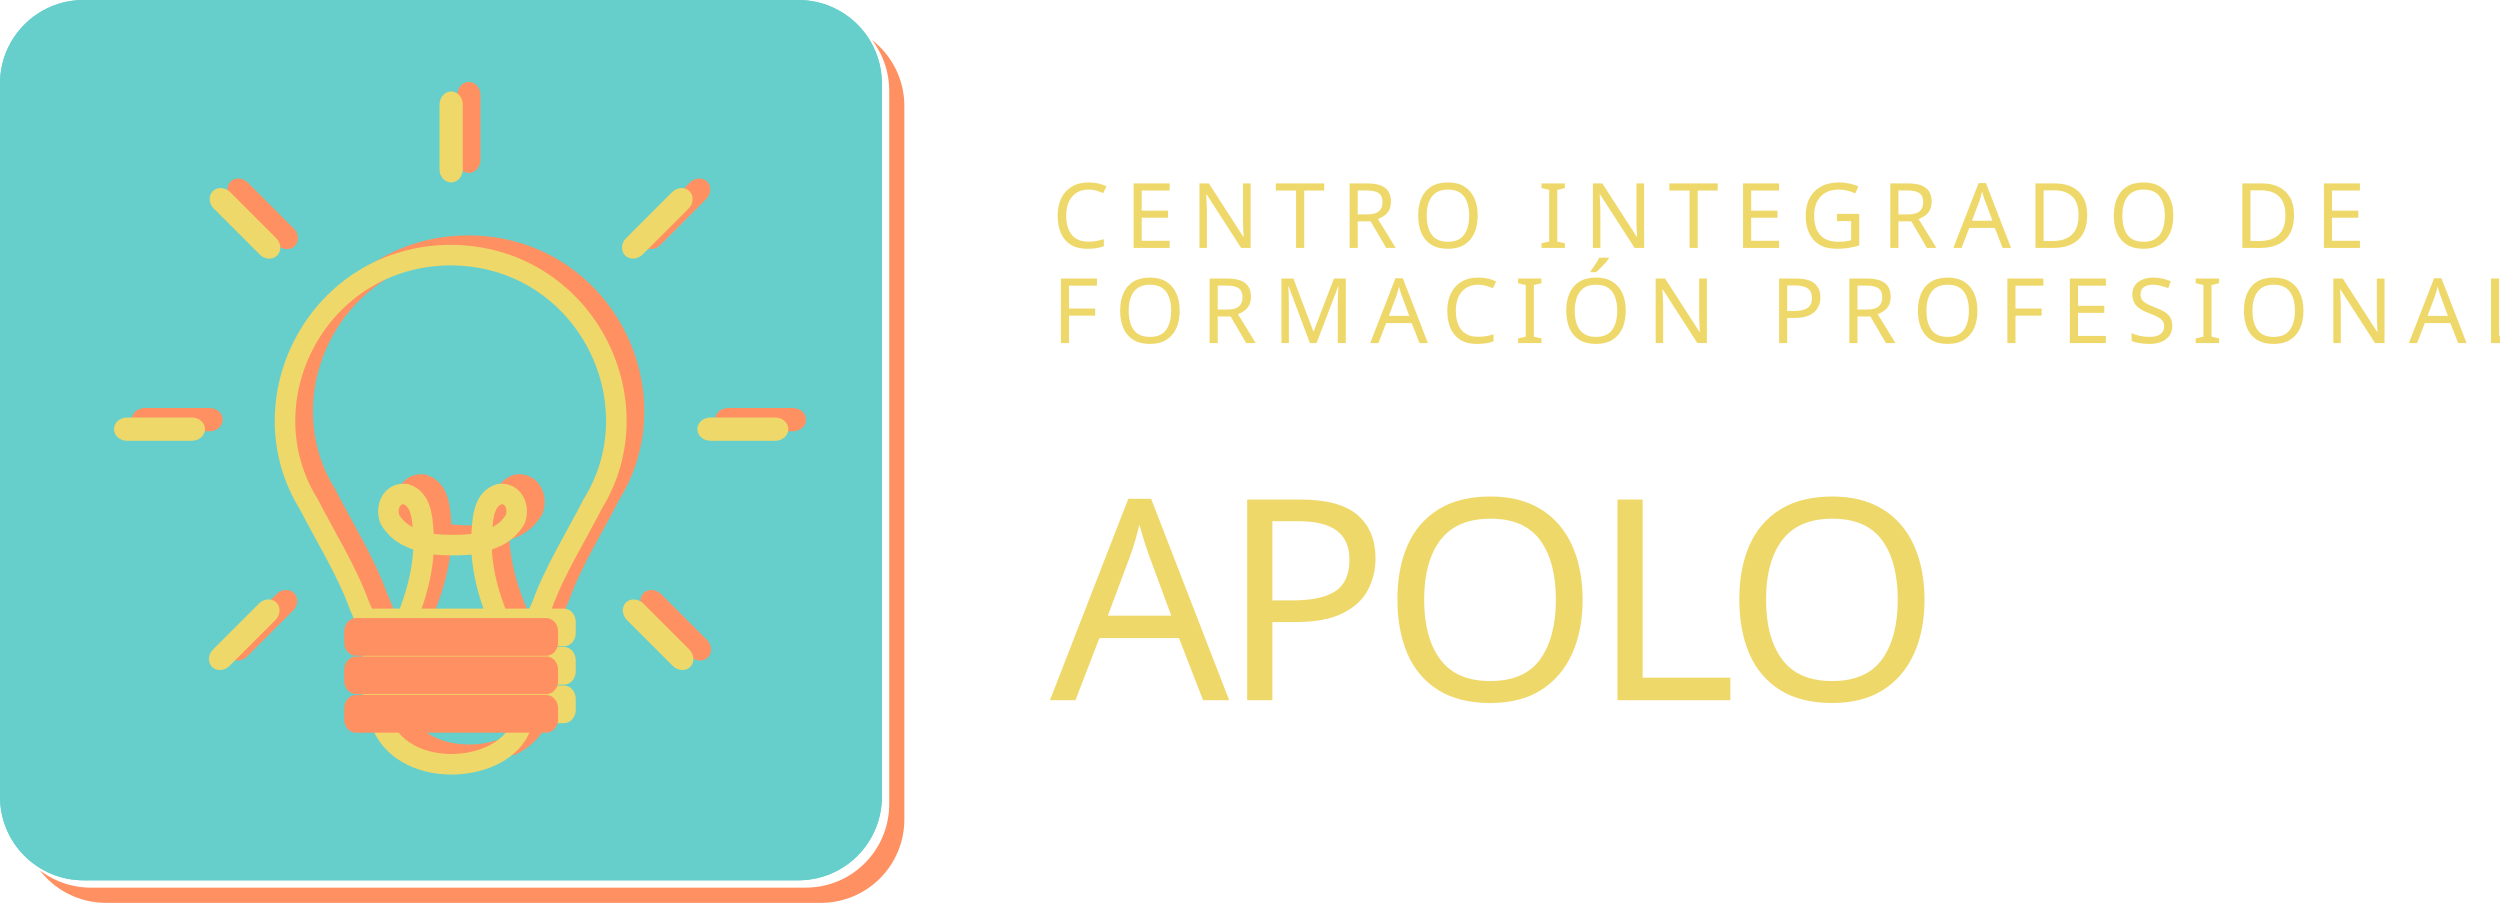
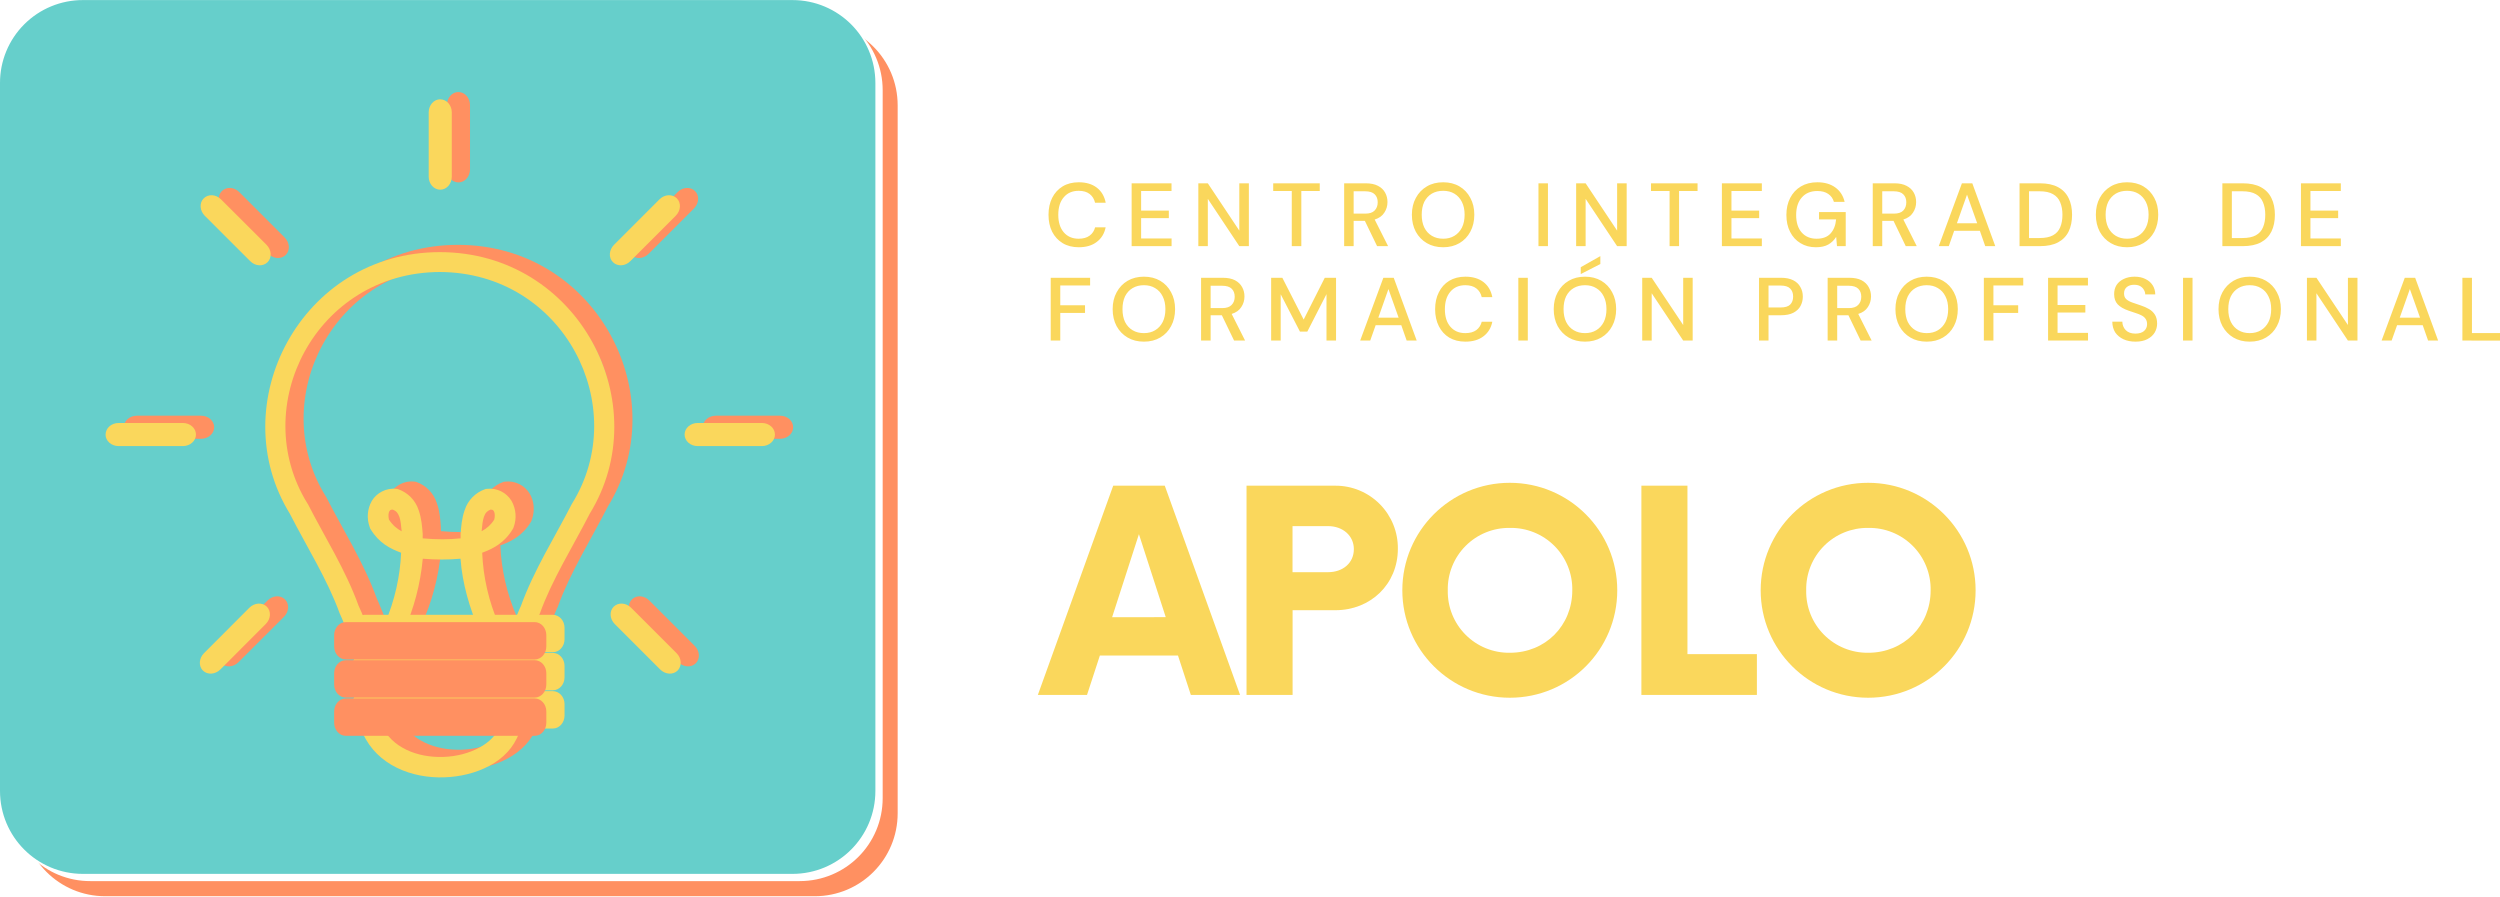
- <svg xmlns="http://www.w3.org/2000/svg" width="1364.071" height="492.629" viewBox="0 0 360.91 130.341">
+ <svg xmlns="http://www.w3.org/2000/svg" width="1374.28" height="492.67" viewBox="0 0 363.61 130.35">
  <defs>
+     <filter id="b" x="0" width="1" y="0" height="1" color-interpolation-filters="sRGB">
+       <feGaussianBlur />
+     </filter>
    <filter id="a" x="0" width="1" y="0" height="1" color-interpolation-filters="sRGB">
-       <feGaussianBlur stdDeviation=".002" />
+       <feGaussianBlur />
    </filter>
-     <filter id="c" x="0" width="1" y="0" height="1" color-interpolation-filters="sRGB">
-       <feGaussianBlur stdDeviation=".001" />
-     </filter>
-     <clipPath clipPathUnits="userSpaceOnUse" id="b">
-       <path class="powerclip" d="M35.908-164.638H173.22V-27.55H35.908zm14.885 7.196a12.044 12.044 0 00-12.07 12.07v102.948c0 6.686 5.383 12.07 12.07 12.07h103.172c6.687 0 12.07-5.384 12.07-12.07v-102.947c0-6.687-5.383-12.07-12.07-12.07z" fill="#efd86a" stroke-width="1.887" paint-order="stroke markers fill" />
+     <clipPath clipPathUnits="userSpaceOnUse" id="c">
+       <path class="powerclip" d="M35.9-164.64h137.33v137.1H35.9zm14.9 7.2a12.04 12.04 0 00-12.08 12.07v102.95c0 6.68 5.39 12.07 12.07 12.07h103.17c6.7 0 12.08-5.39 12.08-12.07v-102.95c0-6.69-5.39-12.07-12.08-12.07z" fill="#efd86a" stroke-width="1.89" paint-order="stroke markers fill" />
    </clipPath>
  </defs>
-   <g font-weight="400" font-family="sans-serif" stroke-width=".265">
-     <text style="line-height:1.05;white-space:pre;inline-size:229.567" x="326.236" y="282.679" transform="translate(-174.345 -246.888)" font-size="13.053" letter-spacing="2.249" stroke="#efd86a">
-       <tspan x="326.236" y="282.679">
-         <tspan style="-inkscape-font-specification:'DM Sans'" font-family="DM Sans" fill="#efd86a" stroke="none">CENTRO INTEGRADO DE </tspan>
-       </tspan>
-       <tspan x="326.236" y="296.413">
-         <tspan style="-inkscape-font-specification:'DM Sans'" font-family="DM Sans" fill="#efd86a" stroke="none">FORMACIÓN PROFESIONAL</tspan>
-       </tspan>
-     </text>
-     <text style="line-height:1.25" x="191.766" y="249.994" font-size="40.569" letter-spacing="-1.389" fill="#efd86a" transform="translate(-40.193 -148.909)">
-       <tspan x="191.766" y="249.994" style="-inkscape-font-specification:Now" font-family="Now">APOLO</tspan>
-     </text>
-   </g>
-   <g filter="url(#a)" transform="translate(-40.193 -148.909)">
-     <path transform="matrix(1 0 0 -1 2.53 119.612)" clip-path="url(#b)" d="M52.978-159.638H156.15c6.687 0 12.07 5.384 12.07 12.07V-44.62c0 6.687-5.383 12.07-12.07 12.07H52.978a12.044 12.044 0 01-12.07-12.07v-102.946c0-6.687 5.383-12.07 12.07-12.07z" fill="#ff9061" />
-     <rect width="127.312" height="127.087" x="40.194" y="-275.996" rx="12.07" ry="12.07" transform="scale(1 -1)" fill="#66cfcb" paint-order="stroke markers fill" />
-     <path d="M197.973 54.727c-25.274 0-45.62 20.345-45.62 45.619v389.09c0 25.273 20.346 45.619 45.62 45.619h389.941c25.273 0 45.621-20.346 45.621-45.62v-389.09c0-25.273-20.348-45.618-45.62-45.618z" transform="translate(-.117 134.429) scale(.26458)" fill="#66cfcb" paint-order="stroke markers fill" filter="url(#a)" />
-   </g>
-   <g filter="url(#c)" transform="translate(-40.193 -148.909)">
-     <rect width="3.358" height="13.137" x="106.196" y="160.737" rx="1.679" ry="1.895" fill="#ff9061" paint-order="stroke markers fill" />
-     <rect width="3.358" height="13.137" x="-73.57" y="175.789" rx="1.679" ry="1.895" transform="rotate(-45)" fill="#ff9061" paint-order="stroke markers fill" />
-     <rect width="3.358" height="13.137" x="-211.17" y="59.199" rx="1.679" ry="1.895" transform="rotate(-90)" fill="#ff9061" paint-order="stroke markers fill" />
-     <rect width="3.358" height="13.137" x="-225.955" y="-120.532" rx="1.679" ry="1.895" transform="rotate(-135)" fill="#ff9061" paint-order="stroke markers fill" />
-     <rect width="3.358" height="13.137" x="-226.128" y="23.231" rx="1.679" ry="1.895" transform="scale(-1 1) rotate(-45)" fill="#ff9061" paint-order="stroke markers fill" />
-     <rect width="3.358" height="13.137" x="-211.17" y="-156.551" rx="1.679" ry="1.895" transform="matrix(0 -1 -1 0 0 0)" fill="#ff9061" paint-order="stroke markers fill" />
-     <rect width="3.358" height="13.137" x="-73.397" y="-273.091" rx="1.679" ry="1.895" transform="scale(1 -1) rotate(45)" fill="#ff9061" paint-order="stroke markers fill" />
-     <path d="M97.957 252.344c3.59 7.938 17.554 6.757 19.963.095m-10.114-68.071c19.126.07 29.818 20.9 20.501 35.932-2.449 4.796-5.5 9.593-7.334 14.693 0 0-1.694 3.62-1.647 4.99m-11.52-55.615c-19.126.07-29.817 20.9-20.5 35.932 2.449 4.796 5.5 9.593 7.334 14.693 0 0 1.694 3.62 1.647 4.99" fill="none" stroke="#ff9061" stroke-width="2.965" />
-     <path d="M114.993 237.616c-1.916-4.432-3.07-9.134-2.678-13.52.14-2.045.378-4.55 2.527-5.229 1.921-.244 2.948 1.772 2.297 3.622-1.507 2.523-3.718 2.946-5.926 3.586m-10.056 11.541c1.916-4.432 3.07-9.134 2.679-13.52-.141-2.045-.378-4.55-2.528-5.229-1.92-.244-2.948 1.772-2.297 3.622 1.508 2.523 3.719 2.946 5.927 3.586 2.215.216 4.311.224 6.275 0" fill="none" stroke="#ff9061" stroke-width="2.965" />
-     <g transform="translate(5.08 118.242)" fill="#efd86a" paint-order="stroke markers fill">
-       <rect width="30.87" height="5.442" x="87.357" y="124.068" rx="1.708" ry="1.905" />
-       <rect width="30.87" height="5.442" x="87.357" y="118.528" rx="1.708" ry="1.905" />
-       <rect width="30.87" height="5.442" x="87.357" y="129.628" rx="1.708" ry="1.905" />
+   <g stroke-width=".26" fill="#fad75c">
+     <g aria-label="CENTRO INTEGRADO DE FORMACIÓN PROFESIONAL" transform="translate(-174.34 -246.88)" style="line-height:1.05;white-space:pre;inline-size:229.567" font-weight="500" font-size="13.05" font-family="DM Sans" letter-spacing="2.25" stroke="none" filter="url(#a)">
+       <path d="M331.24 282.84q-1.36 0-2.35-.6-.98-.6-1.52-1.65-.53-1.07-.53-2.47 0-1.4.53-2.46.54-1.07 1.52-1.67.99-.6 2.35-.6 1.6 0 2.62.78t1.3 2.2h-1.55q-.18-.8-.78-1.27-.6-.47-1.6-.47-1.38 0-2.17.94-.8.92-.8 2.55 0 1.62.8 2.55.8.93 2.16.93 1 0 1.6-.45.6-.44.8-1.21h1.53q-.27 1.36-1.3 2.13-1 .77-2.61.77zM338.93 282.68v-9.14h5.8v1.12h-4.42v2.85h4.03v1.1h-4.03v2.95h4.43v1.12zM348.63 282.68v-9.14h1.38l4.58 6.88v-6.88h1.39v9.14h-1.39l-4.58-6.88v6.88zM362.22 282.68v-8.02h-2.7v-1.12h6.77v1.12h-2.68v8.02zM369.84 282.68v-9.14h3.14q1.08 0 1.78.37.7.36 1.04.99.34.61.34 1.37 0 .85-.46 1.54-.44.7-1.4 1l1.95 3.87h-1.6l-1.78-3.68h-1.63v3.68zm1.38-4.73h1.68q.94 0 1.37-.45.45-.46.45-1.2 0-.72-.43-1.15-.43-.45-1.4-.45h-1.67zM384.24 282.84q-1.36 0-2.38-.6-1.02-.6-1.6-1.66-.57-1.07-.57-2.47 0-1.4.58-2.45.57-1.07 1.6-1.67 1-.6 2.37-.6 1.35 0 2.37.6t1.58 1.67q.58 1.05.58 2.45 0 1.4-.58 2.47-.56 1.06-1.58 1.66-1.02.6-2.37.6zm0-1.24q.94 0 1.63-.42.7-.42 1.1-1.2.39-.79.39-1.87t-.4-1.87q-.39-.78-1.1-1.2-.68-.41-1.62-.41-.94 0-1.65.41-.7.42-1.1 1.2-.37.79-.37 1.87t.38 1.87q.39.78 1.1 1.2.7.42 1.64.42zM398.1 282.68v-9.14h1.38v9.14zM403.58 282.68v-9.14h1.38l4.58 6.88v-6.88h1.39v9.14h-1.39l-4.58-6.88v6.88zM417.17 282.68v-8.02h-2.7v-1.12h6.77v1.12h-2.69v8.02zM424.78 282.68v-9.14h5.81v1.12h-4.42v2.85h4.03v1.1h-4.03v2.95h4.42v1.12zM438.45 282.84q-1.29 0-2.25-.6-.97-.58-1.5-1.64-.54-1.05-.54-2.46 0-1.4.55-2.47.55-1.07 1.55-1.67 1.02-.61 2.4-.61 1.57 0 2.61.75 1.05.76 1.36 2.1h-1.56q-.21-.74-.83-1.16-.61-.42-1.58-.42-1.43 0-2.25.93-.83.93-.83 2.56t.81 2.55q.81.9 2.16.9t2.03-.76q.7-.77.81-2.05h-2.48v-1.07h3.88v4.96h-1.27l-.12-1.35q-.45.72-1.14 1.11-.7.4-1.8.4zM446.72 282.68v-9.14h3.15q1.08 0 1.77.37.7.36 1.05.99.34.61.34 1.37 0 .85-.46 1.54-.45.7-1.4 1l1.95 3.87h-1.6l-1.78-3.68h-1.64v3.68zm1.38-4.73h1.69q.94 0 1.37-.45.44-.46.44-1.2 0-.72-.43-1.15-.43-.45-1.4-.45h-1.67zM456.32 282.68l3.37-9.14h1.51l3.34 9.14h-1.46l-.78-2.23h-3.74l-.78 2.23zm2.64-3.33h2.95l-1.48-4.16zM468.07 282.68v-9.14h2.96q1.6 0 2.64.56t1.54 1.6q.5 1.01.5 2.42 0 1.4-.5 2.43-.5 1.02-1.54 1.58-1.03.55-2.64.55zm1.38-1.18h1.53q1.24 0 1.96-.4.73-.4 1.04-1.16.33-.76.33-1.82 0-1.05-.33-1.82-.31-.77-1.04-1.18-.72-.42-1.96-.42h-1.53zM483.71 282.84q-1.36 0-2.37-.6-1.02-.6-1.6-1.66-.57-1.07-.57-2.47 0-1.4.57-2.45.58-1.07 1.6-1.67 1.01-.6 2.37-.6t2.38.6q1.01.6 1.58 1.67.57 1.05.57 2.45 0 1.4-.57 2.47-.57 1.06-1.58 1.66-1.02.6-2.38.6zm0-1.24q.94 0 1.63-.42.7-.42 1.1-1.2.4-.79.4-1.87t-.4-1.87q-.4-.78-1.1-1.2-.69-.41-1.63-.41t-1.64.41q-.7.42-1.1 1.2-.38.79-.38 1.87t.38 1.87q.4.78 1.1 1.2.7.42 1.64.42zM497.57 282.68v-9.14h2.96q1.6 0 2.64.56t1.54 1.6q.5 1.01.5 2.42 0 1.4-.5 2.43-.5 1.02-1.54 1.58-1.03.55-2.64.55zm1.38-1.18h1.53q1.24 0 1.96-.4.73-.4 1.04-1.16.33-.76.33-1.82 0-1.05-.33-1.82-.31-.77-1.04-1.18-.72-.42-1.96-.42h-1.53zM509 282.68v-9.14h5.8v1.12h-4.42v2.85h4.03v1.1h-4.03v2.95h4.42v1.12zM327.16 296.41v-9.13h5.73v1.12h-4.34v2.88h3.6v1.11h-3.6v4.02zM340.72 296.57q-1.36 0-2.38-.6-1.02-.6-1.6-1.66-.57-1.07-.57-2.47 0-1.4.58-2.45.57-1.07 1.59-1.67 1.02-.6 2.38-.6 1.35 0 2.37.6t1.58 1.67q.58 1.06.58 2.45 0 1.4-.58 2.47-.56 1.06-1.58 1.66-1.02.6-2.37.6zm0-1.24q.94 0 1.63-.42.7-.42 1.1-1.2.39-.78.39-1.87 0-1.08-.4-1.86-.39-.79-1.1-1.2-.68-.42-1.62-.42-.94 0-1.65.42-.7.41-1.1 1.2-.37.78-.37 1.86 0 1.09.37 1.87.4.78 1.1 1.2.7.42 1.65.42zM349.03 296.41v-9.13h3.15q1.08 0 1.78.36.7.37 1.04 1 .34.6.34 1.36 0 .85-.46 1.54-.44.7-1.4 1l1.95 3.87h-1.6l-1.78-3.68h-1.63v3.68zm1.39-4.72h1.68q.94 0 1.37-.46.45-.46.45-1.19t-.43-1.16q-.44-.44-1.4-.44h-1.67zM359.22 296.41v-9.13h1.63l3.1 6.08 3.07-6.08h1.64v9.13h-1.39v-6.75l-2.79 5.45h-1.07l-2.8-5.43v6.73zM372.17 296.41l3.37-9.13h1.51l3.34 9.13h-1.46l-.78-2.23h-3.73l-.79 2.23zm2.64-3.33h2.95l-1.48-4.16zM387.47 296.57q-1.35 0-2.35-.59-.98-.6-1.51-1.66-.54-1.07-.54-2.46 0-1.41.54-2.47.53-1.07 1.51-1.67 1-.6 2.35-.6 1.6 0 2.63.78 1.02.79 1.29 2.2h-1.54q-.18-.8-.78-1.27-.6-.47-1.61-.47-1.37 0-2.17.94-.8.93-.8 2.56 0 1.62.8 2.54.8.93 2.17.93 1 0 1.6-.44.6-.45.79-1.22h1.54q-.27 1.36-1.3 2.13-1.01.77-2.62.77zM395.17 296.41v-9.13h1.38v9.13zM404.87 296.57q-1.36 0-2.38-.6-1.02-.6-1.6-1.66-.57-1.07-.57-2.47 0-1.4.58-2.45.57-1.07 1.6-1.67 1.01-.6 2.37-.6 1.35 0 2.37.6t1.58 1.67q.58 1.06.58 2.45 0 1.4-.58 2.47-.56 1.06-1.58 1.66-1.02.6-2.37.6zm0-1.24q.94 0 1.63-.42.7-.42 1.1-1.2.39-.78.39-1.87 0-1.08-.4-1.86-.39-.79-1.1-1.2-.68-.42-1.62-.42-.94 0-1.65.42-.7.41-1.1 1.2-.37.78-.37 1.86 0 1.09.38 1.87.39.78 1.1 1.2.7.42 1.64.42zm-.62-8.59v-1l2.85-1.61v1.15zM413.19 296.41v-9.13h1.38l4.58 6.87v-6.87h1.38v9.13h-1.38l-4.58-6.88v6.88zM430.18 296.41v-9.13h3.2q1.06 0 1.77.36.7.35 1.04.98.36.61.36 1.4 0 .74-.34 1.37-.33.61-1.04.98-.7.36-1.8.36h-1.81v3.68zm1.38-4.81h1.75q.98 0 1.4-.42.43-.43.43-1.16 0-.76-.44-1.18-.41-.43-1.4-.43h-1.74zM440.16 296.41v-9.13h3.15q1.08 0 1.78.36.7.37 1.04 1 .34.6.34 1.36 0 .85-.46 1.54-.44.7-1.4 1l1.95 3.87h-1.6l-1.78-3.68h-1.63v3.68zm1.39-4.72h1.68q.94 0 1.37-.46.45-.46.45-1.19t-.43-1.16q-.44-.44-1.4-.44h-1.67zM454.57 296.57q-1.36 0-2.38-.6-1.02-.6-1.6-1.66-.57-1.07-.57-2.47 0-1.4.58-2.45.57-1.07 1.59-1.67 1.02-.6 2.38-.6 1.35 0 2.37.6t1.58 1.67q.57 1.06.57 2.45 0 1.4-.57 2.47-.56 1.06-1.58 1.66-1.02.6-2.37.6zm0-1.24q.94 0 1.63-.42.7-.42 1.1-1.2.39-.78.39-1.87 0-1.08-.4-1.86-.39-.79-1.1-1.2-.68-.42-1.62-.42-.94 0-1.65.42-.7.41-1.1 1.2-.37.78-.37 1.86 0 1.09.37 1.87.4.78 1.1 1.2.7.42 1.65.42zM462.88 296.41v-9.13h5.73v1.12h-4.34v2.88h3.6v1.11h-3.6v4.02zM472.22 296.41v-9.13h5.8v1.12h-4.42v2.84h4.04v1.1h-4.04v2.95h4.43v1.12zM484.94 296.57q-1 0-1.76-.35-.76-.36-1.2-1-.41-.66-.42-1.56h1.46q.01.73.5 1.24.5.5 1.4.5.8 0 1.25-.37.45-.4.45-1 0-.48-.22-.78-.2-.3-.59-.5-.36-.19-.85-.34l-1.01-.34q-1.06-.36-1.6-.92-.52-.56-.52-1.47-.01-.77.35-1.35.38-.57 1.05-.88.68-.33 1.58-.33.89 0 1.55.33.68.32 1.06.9.38.58.39 1.35h-1.46q0-.35-.19-.66-.18-.33-.53-.54-.35-.2-.86-.2-.65-.02-1.09.32-.41.34-.41.94 0 .54.31.82.31.29.86.49l1.26.43q.67.22 1.2.53.54.31.86.82.32.51.32 1.3 0 .69-.35 1.29-.35.59-1.06.96-.7.37-1.73.37zM491.85 296.41v-9.13h1.38v9.13zM501.55 296.57q-1.36 0-2.38-.6-1.01-.6-1.59-1.66-.57-1.07-.57-2.47 0-1.4.57-2.45.58-1.07 1.6-1.67 1.01-.6 2.37-.6t2.37.6q1.02.6 1.58 1.67.58 1.06.58 2.45 0 1.4-.58 2.47-.56 1.06-1.58 1.66-1.01.6-2.37.6zm0-1.24q.94 0 1.63-.42.7-.42 1.1-1.2.39-.78.39-1.87 0-1.08-.4-1.86-.38-.79-1.09-1.2-.7-.42-1.63-.42-.94 0-1.65.42-.7.41-1.1 1.2-.37.78-.37 1.86 0 1.09.38 1.87.39.78 1.1 1.2.7.42 1.64.42zM509.87 296.41v-9.13h1.38l4.58 6.87v-6.87h1.39v9.13h-1.39l-4.58-6.88v6.88zM520.73 296.41l3.37-9.13h1.51l3.34 9.13h-1.46l-.78-2.23h-3.73l-.79 2.23zm2.64-3.33h2.95l-1.48-4.16zM532.48 296.41v-9.13h1.39v8.04h4.15v1.1z" style="-inkscape-font-specification:'DM Sans Medium'" />
+     </g>
+     <g aria-label="APOLO" style="line-height:1.25;-inkscape-font-specification:Now" font-weight="400" font-size="40.57" font-family="Now" letter-spacing="-1.4" word-spacing="0">
+       <path d="M173.2 101.07h7.16l-10.95-30.43h-7.5l-10.96 30.43h7.15l1.87-5.73h11.36zm-11.45-11.3l3.9-12.08 3.9 12.07zM194.22 70.64H181.3v30.43h6.7V88.75h6.23c5.13 0 9.08-3.8 9.08-8.93a9.06 9.06 0 00-9.08-9.18zm-1.06 12.58h-5.17v-6.7h5.17c2.13 0 3.75 1.38 3.75 3.35 0 2.03-1.62 3.35-3.75 3.35z" style="-inkscape-font-specification:Now" />
+       <path d="M219.6 101.48c8.67 0 15.62-7 15.62-15.62a15.63 15.63 0 10-15.62 15.62zm0-6.54a8.9 8.9 0 01-9.03-9.08 8.9 8.9 0 019.03-9.08 8.91 8.91 0 019.08 9.08c0 5.12-3.9 9.08-9.08 9.08zM245.43 95.14v-24.5h-6.7v30.43h16.8v-5.93zM271.72 101.48c8.67 0 15.62-7 15.62-15.62a15.63 15.63 0 10-15.62 15.62zm0-6.54a8.9 8.9 0 01-9.02-9.08 8.9 8.9 0 019.02-9.08 8.91 8.91 0 019.08 9.08c0 5.12-3.9 9.08-9.08 9.08z" style="-inkscape-font-specification:Now" />
    </g>
  </g>
-   <g filter="url(#c)" transform="translate(-40.193 -148.909)">
-     <path style="mix-blend-mode:normal" d="M95.405 253.715c3.591 7.937 17.554 6.756 19.964.094" fill="none" stroke="#efd86a" stroke-width="2.965" stroke-linejoin="round" paint-order="stroke markers fill" />
-     <rect width="3.358" height="13.137" x="103.645" y="162.108" rx="1.679" ry="1.895" fill="#efd86a" paint-order="stroke markers fill" />
-     <rect width="3.358" height="13.137" x="-76.343" y="174.954" rx="1.679" ry="1.895" transform="rotate(-45)" fill="#efd86a" paint-order="stroke markers fill" />
-     <rect width="3.358" height="13.137" x="-212.54" y="56.648" rx="1.679" ry="1.895" transform="rotate(-90)" fill="#efd86a" paint-order="stroke markers fill" />
-     <rect width="3.358" height="13.137" x="-225.12" y="-123.305" rx="1.679" ry="1.895" transform="rotate(-135)" fill="#efd86a" paint-order="stroke markers fill" />
-     <rect width="3.358" height="13.137" x="-225.293" y="26.004" rx="1.679" ry="1.895" transform="scale(-1 1) rotate(-45)" fill="#efd86a" paint-order="stroke markers fill" />
-     <rect width="3.358" height="13.137" x="-212.54" y="-153.999" rx="1.679" ry="1.895" transform="matrix(0 -1 -1 0 0 0)" fill="#efd86a" paint-order="stroke markers fill" />
-     <rect width="3.358" height="13.137" x="-76.17" y="-272.256" rx="1.679" ry="1.895" transform="scale(1 -1) rotate(45)" fill="#efd86a" paint-order="stroke markers fill" />
-     <path d="M105.255 185.738c19.126.07 29.818 20.901 20.5 35.932-2.448 4.796-5.499 9.593-7.333 14.693 0 0-1.694 3.62-1.647 4.99m-11.52-55.615c-19.126.07-29.818 20.901-20.501 35.932 2.45 4.796 5.5 9.593 7.334 14.693 0 0 1.694 3.62 1.647 4.99" fill="none" stroke="#efd86a" stroke-width="2.965" />
-     <path d="M112.442 238.986c-1.916-4.432-3.07-9.134-2.679-13.52.142-2.045.379-4.55 2.528-5.229 1.921-.244 2.948 1.772 2.297 3.622-1.507 2.523-3.719 2.946-5.927 3.586m-10.055 11.541c1.916-4.432 3.07-9.134 2.679-13.52-.142-2.045-.379-4.55-2.528-5.229-1.921-.244-2.948 1.772-2.297 3.622 1.507 2.523 3.719 2.946 5.926 3.586 2.216.217 4.312.224 6.275 0" fill="none" stroke="#efd86a" stroke-width="2.965" />
-     <g transform="translate(2.53 119.612)" fill="#ff9061" paint-order="stroke markers fill">
-       <rect width="30.87" height="5.442" x="87.357" y="124.068" rx="1.708" ry="1.905" />
-       <rect width="30.87" height="5.442" x="87.357" y="118.528" rx="1.708" ry="1.905" />
-       <rect width="30.87" height="5.442" x="87.357" y="129.628" rx="1.708" ry="1.905" />
+   <g transform="translate(-40.19 -148.9)" filter="url(#b)">
+     <path transform="matrix(1 0 0 -1 2.53 119.61)" clip-path="url(#c)" d="M52.98-159.64h103.17c6.69 0 12.07 5.39 12.07 12.07v102.95c0 6.69-5.38 12.07-12.07 12.07H52.98A12.04 12.04 0 0140.9-44.62v-102.95c0-6.68 5.38-12.07 12.07-12.07z" fill="#ff9061" filter="url(#b)" />
+     <path transform="matrix(1 0 0 -1 0 0)" d="M52.26-276h103.18c6.68 0 12.07 5.39 12.07 12.07v102.95c0 6.69-5.39 12.07-12.07 12.07H52.26a12.04 12.04 0 01-12.07-12.07v-102.95c0-6.68 5.39-12.07 12.07-12.07z" fill="#66cfcb" paint-order="stroke markers fill" filter="url(#b)" />
+   </g>
+   <g transform="translate(-40.19 -148.9)" filter="url(#a)">
+     <path style="line-height:normal;font-variant-ligatures:normal;font-variant-position:normal;font-variant-caps:normal;font-variant-numeric:normal;font-variant-alternates:normal;font-variant-east-asian:normal;font-feature-settings:normal;font-variation-settings:normal;text-indent:0;text-align:start;text-decoration-line:none;text-decoration-style:solid;text-decoration-color:#000;text-transform:none;text-orientation:mixed;white-space:normal;shape-padding:0;shape-margin:0;inline-size:0;isolation:auto;mix-blend-mode:normal;solid-color:#000;solid-opacity:1" d="M98.3 253.28l-2.7 1.23c2.1 4.65 7.16 6.54 11.82 6.39 4.67-.15 9.38-2.24 10.89-6.4l-2.79-1.01c-.9 2.5-4.38 4.32-8.19 4.45-3.82.12-7.54-1.37-9.03-4.66z" color="#000" font-weight="400" font-family="sans-serif" overflow="visible" fill="#ff9061" paint-order="stroke markers fill" enable-background="accumulate" />
+     <path d="M106.87 162.29c.93 0 1.68.84 1.68 1.9v9.34c0 1.05-.75 1.9-1.68 1.9-.93 0-1.68-.85-1.68-1.9v-9.35c0-1.05.75-1.9 1.68-1.9zM72.46 176.69c.66-.66 1.79-.6 2.53.15l6.6 6.6c.75.75.82 1.88.16 2.54-.66.65-1.78.59-2.53-.16l-6.6-6.6c-.75-.75-.82-1.88-.16-2.53zM58.2 211.04c0-.93.84-1.68 1.89-1.68h9.35c1.05 0 1.9.75 1.9 1.68 0 .93-.85 1.68-1.9 1.68h-9.35c-1.05 0-1.9-.75-1.9-1.68zM72.35 245.37c-.66-.66-.59-1.79.16-2.53l6.6-6.61c.75-.74 1.87-.81 2.53-.15.66.66.6 1.78-.15 2.53l-6.61 6.6c-.74.75-1.87.81-2.53.16zM141.28 176.69c-.66-.66-1.79-.6-2.53.15l-6.6 6.6c-.75.75-.82 1.88-.16 2.54.66.65 1.78.59 2.53-.16l6.6-6.6c.75-.75.82-1.88.16-2.53zM155.55 211.04c0-.93-.85-1.68-1.9-1.68h-9.35c-1.05 0-1.9.75-1.9 1.68 0 .93.85 1.68 1.9 1.68h9.35c1.05 0 1.9-.75 1.9-1.68zM141.39 245.37c.65-.66.59-1.79-.16-2.53l-6.6-6.6c-.75-.75-1.87-.82-2.53-.16-.66.66-.6 1.78.15 2.53l6.61 6.6c.74.75 1.87.81 2.53.16z" fill="#ff9061" paint-order="stroke markers fill" />
+     <path style="line-height:normal;font-variant-ligatures:normal;font-variant-position:normal;font-variant-caps:normal;font-variant-numeric:normal;font-variant-alternates:normal;font-variant-east-asian:normal;font-feature-settings:normal;font-variation-settings:normal;text-indent:0;text-align:start;text-decoration-line:none;text-decoration-style:solid;text-decoration-color:#000;text-transform:none;text-orientation:mixed;white-space:normal;shape-padding:0;shape-margin:0;inline-size:0;isolation:auto;mix-blend-mode:normal;solid-color:#000;solid-opacity:1" d="M100.49 218.95c-1.5-.2-2.9.61-3.58 1.74a4.55 4.55 0 00-.3 3.84l.05.14.07.13c1.2 2 2.84 2.84 4.45 3.43-.14 3.37-.9 6.9-2.39 10.35l2.72 1.18a33.35 33.35 0 002.82-10.66c1.9.16 3.73.16 5.48 0 .26 3.6 1.33 7.22 2.82 10.66l2.72-1.18a29.14 29.14 0 01-2.39-10.35c1.61-.59 3.25-1.42 4.45-3.43l.07-.13.05-.14c.47-1.31.37-2.7-.3-3.84a3.69 3.69 0 00-3.58-1.74l-.13.01-.13.04a4.77 4.77 0 00-2.97 3.02c-.43 1.22-.52 2.46-.59 3.5-.02.21.01.42 0 .63-1.71.18-3.56.18-5.52 0-.01-.2.02-.41 0-.62-.07-1.03-.15-2.28-.6-3.5a4.77 4.77 0 00-2.96-3.03l-.13-.04zm-.52 3c.46.2.73.44.95 1.07.2.54.26 1.33.33 2.1-.7-.37-1.3-.88-1.84-1.72-.12-.47-.09-.95.06-1.2.12-.22.28-.23.5-.24zm14.2 0c.22.02.38.03.5.25.15.25.18.73.06 1.2a4.68 4.68 0 01-1.84 1.71c.07-.76.13-1.55.33-2.09.22-.63.49-.87.95-1.06z" color="#000" font-weight="400" font-family="sans-serif" overflow="visible" fill="#ff9061" enable-background="accumulate" />
+     <path style="line-height:normal;font-variant-ligatures:normal;font-variant-position:normal;font-variant-caps:normal;font-variant-numeric:normal;font-variant-alternates:normal;font-variant-east-asian:normal;font-feature-settings:normal;font-variation-settings:normal;text-indent:0;text-align:start;text-decoration-line:none;text-decoration-style:solid;text-decoration-color:#000;text-transform:none;text-orientation:mixed;white-space:normal;shape-padding:0;shape-margin:0;inline-size:0;isolation:auto;mix-blend-mode:normal;solid-color:#000;solid-opacity:1" d="M85.04 222.63l-.06-.1c2.5 4.88 5.5 9.63 7.26 14.51l.02.07.03.06s.4.87.8 1.89.71 2.4.71 2.42l2.96.1c.05-1.33-.46-2.46-.9-3.6-.44-1.12-.88-2.06-.88-2.06l.05.12c-1.91-5.31-5-10.16-7.4-14.86l-.04-.06-.03-.05c-8.73-14.08 1.2-33.6 19.24-33.67 18.05.07 27.97 19.6 19.24 33.67l-.03.05-.03.06c-2.4 4.7-5.5 9.55-7.4 14.86l.04-.12s-.44.94-.88 2.07c-.43 1.13-.95 2.26-.9 3.6l2.96-.1c0-.04.31-1.4.7-2.43.4-1.02.81-1.89.81-1.89l.03-.06.02-.07c1.76-4.88 4.77-9.63 7.26-14.51l-.06.1c9.9-15.98-1.55-38.12-21.76-38.12-20.2 0-31.67 22.14-21.76 38.12z" color="#000" font-weight="400" font-family="sans-serif" overflow="visible" fill="#ff9061" enable-background="accumulate" />
+     <g fill="#fad75c" paint-order="stroke markers fill">
+       <path d="M93.14 243.86h27.45c.95 0 1.71.85 1.71 1.9v1.64c0 1.05-.76 1.9-1.7 1.9H93.13c-.95 0-1.7-.85-1.7-1.9v-1.63c0-1.06.75-1.91 1.7-1.91zM93.14 238.32h27.45c.95 0 1.71.85 1.71 1.9v1.64c0 1.05-.76 1.9-1.7 1.9H93.13c-.95 0-1.7-.85-1.7-1.9v-1.63c0-1.06.75-1.9 1.7-1.9zM93.14 249.42h27.45c.95 0 1.71.85 1.71 1.9v1.64c0 1.05-.76 1.9-1.7 1.9H93.13c-.95 0-1.7-.85-1.7-1.9v-1.63c0-1.06.75-1.91 1.7-1.91z" />
    </g>
-     <path d="M92.843 264.733l19.44-.511" fill="none" stroke="#66cfcb" stroke-width=".265" />
+   </g>
+   <g transform="translate(-40.19 -148.9)" filter="url(#a)">
+     <path style="line-height:normal;font-variant-ligatures:normal;font-variant-position:normal;font-variant-caps:normal;font-variant-numeric:normal;font-variant-alternates:normal;font-variant-east-asian:normal;font-feature-settings:normal;font-variation-settings:normal;text-indent:0;text-align:start;text-decoration-line:none;text-decoration-style:solid;text-decoration-color:#000;text-transform:none;text-orientation:mixed;white-space:normal;shape-padding:0;shape-margin:0;inline-size:0;isolation:auto;mix-blend-mode:normal;solid-color:#000;solid-opacity:1" d="M95.66 254.34l-2.7 1.22c2.1 4.66 7.15 6.55 11.82 6.4 4.66-.15 9.38-2.24 10.88-6.4l-2.79-1.02c-.9 2.5-4.37 4.33-8.19 4.45-3.81.13-7.54-1.36-9.02-4.65z" color="#000" font-weight="400" font-family="sans-serif" overflow="visible" fill="#fad75c" paint-order="stroke markers fill" enable-background="accumulate" />
+     <path d="M104.22 163.35c.93 0 1.68.84 1.68 1.9v9.34c0 1.05-.75 1.9-1.68 1.9-.93 0-1.68-.85-1.68-1.9v-9.35c0-1.05.75-1.9 1.68-1.9zM69.82 177.75c.65-.66 1.78-.6 2.52.15l6.61 6.6c.75.75.81 1.88.16 2.53-.66.66-1.79.6-2.53-.15l-6.61-6.6c-.74-.75-.81-1.88-.15-2.53zM55.55 212.1c0-.93.84-1.68 1.9-1.68h9.34c1.05 0 1.9.75 1.9 1.68 0 .93-.85 1.68-1.9 1.68h-9.35c-1.05 0-1.9-.75-1.9-1.68zM69.7 246.43c-.65-.66-.58-1.79.16-2.53l6.6-6.61c.75-.74 1.88-.81 2.54-.15.65.65.59 1.78-.16 2.52l-6.6 6.61c-.75.74-1.88.81-2.53.16zM138.63 177.75c-.66-.66-1.78-.6-2.53.15l-6.6 6.6c-.75.75-.82 1.88-.16 2.53.66.66 1.79.6 2.53-.15l6.6-6.6c.75-.75.82-1.88.16-2.53zM152.9 212.1c0-.93-.85-1.68-1.9-1.68h-9.34c-1.05 0-1.9.75-1.9 1.68 0 .93.85 1.68 1.9 1.68H151c1.05 0 1.9-.75 1.9-1.68zM138.74 246.43c.66-.66.6-1.79-.15-2.53l-6.61-6.61c-.74-.74-1.87-.81-2.53-.15-.66.65-.59 1.78.15 2.52l6.61 6.61c.75.74 1.87.81 2.53.16z" fill="#fad75c" paint-order="stroke markers fill" />
+     <path style="line-height:normal;font-variant-ligatures:normal;font-variant-position:normal;font-variant-caps:normal;font-variant-numeric:normal;font-variant-alternates:normal;font-variant-east-asian:normal;font-feature-settings:normal;font-variation-settings:normal;text-indent:0;text-align:start;text-decoration-line:none;text-decoration-style:solid;text-decoration-color:#000;text-transform:none;text-orientation:mixed;white-space:normal;shape-padding:0;shape-margin:0;inline-size:0;isolation:auto;mix-blend-mode:normal;solid-color:#000;solid-opacity:1" d="M82.4 223.69l-.07-.1c2.5 4.88 5.5 9.63 7.26 14.51l.03.07.03.06s.4.87.8 1.89.7 2.4.7 2.42l2.97.1c.04-1.34-.47-2.46-.9-3.6a38.13 38.13 0 00-.89-2.07l.05.13c-1.9-5.31-5-10.16-7.4-14.87l-.03-.05-.04-.05c-8.72-14.08 1.2-33.6 19.25-33.67 18.04.07 27.96 19.6 19.24 33.67l-.04.05-.02.05c-2.4 4.71-5.5 9.56-7.41 14.87l.05-.13s-.44.95-.88 2.08c-.44 1.13-.95 2.25-.9 3.6l2.96-.1c0-.04.3-1.4.7-2.43.4-1.02.8-1.89.8-1.89l.03-.06.03-.07c1.75-4.88 4.76-9.63 7.26-14.52l-.06.1c9.9-15.97-1.56-38.11-21.76-38.11-20.21 0-31.67 22.14-21.77 38.12z" color="#000" font-weight="400" font-family="sans-serif" overflow="visible" fill="#fad75c" enable-background="accumulate" />
+     <path style="line-height:normal;font-variant-ligatures:normal;font-variant-position:normal;font-variant-caps:normal;font-variant-numeric:normal;font-variant-alternates:normal;font-variant-east-asian:normal;font-feature-settings:normal;font-variation-settings:normal;text-indent:0;text-align:start;text-decoration-line:none;text-decoration-style:solid;text-decoration-color:#000;text-transform:none;text-orientation:mixed;white-space:normal;shape-padding:0;shape-margin:0;inline-size:0;isolation:auto;mix-blend-mode:normal;solid-color:#000;solid-opacity:1" d="M97.84 220c-1.5-.18-2.9.62-3.57 1.75a4.55 4.55 0 00-.3 3.84l.04.14.08.13c1.2 2 2.83 2.84 4.44 3.43-.14 3.37-.9 6.9-2.38 10.35l2.72 1.17a33.34 33.34 0 002.81-10.65c1.9.16 3.73.16 5.49 0 .26 3.6 1.32 7.22 2.81 10.65l2.72-1.17a29.14 29.14 0 01-2.38-10.35c1.6-.59 3.24-1.43 4.44-3.43l.08-.13.05-.14a4.55 4.55 0 00-.3-3.84A3.69 3.69 0 00111 220l-.13.01-.13.04a4.77 4.77 0 00-2.96 3.02c-.44 1.23-.52 2.48-.6 3.51-.01.2.02.42 0 .62-1.71.18-3.55.18-5.51 0-.02-.2.01-.41 0-.62-.08-1.03-.16-2.28-.6-3.51a4.77 4.77 0 00-2.97-3.02l-.12-.04zm-.52 3.02c.47.19.73.43.96 1.06.19.53.25 1.32.33 2.09-.7-.37-1.31-.88-1.85-1.7-.11-.49-.09-.97.06-1.22.13-.21.28-.23.5-.23zm14.2 0c.22 0 .38.02.5.23.15.25.18.73.06 1.21a4.68 4.68 0 01-1.84 1.7c.07-.76.14-1.55.33-2.08.22-.63.5-.87.96-1.06z" color="#000" font-weight="400" font-family="sans-serif" overflow="visible" fill="#fad75c" enable-background="accumulate" />
+     <g fill="#ff9061" paint-order="stroke markers fill">
+       <path d="M90.5 244.92h27.45c.94 0 1.7.85 1.7 1.9v1.64c0 1.05-.76 1.9-1.7 1.9H90.49c-.94 0-1.7-.85-1.7-1.9v-1.64c0-1.05.76-1.9 1.7-1.9zM90.5 239.38h27.45c.94 0 1.7.85 1.7 1.9v1.64c0 1.05-.76 1.9-1.7 1.9H90.49c-.94 0-1.7-.85-1.7-1.9v-1.64c0-1.05.76-1.9 1.7-1.9zM90.5 250.48h27.45c.94 0 1.7.85 1.7 1.9v1.64c0 1.05-.76 1.9-1.7 1.9H90.49c-.94 0-1.7-.85-1.7-1.9v-1.64c0-1.05.76-1.9 1.7-1.9z" />
+     </g>
  </g>
</svg>
